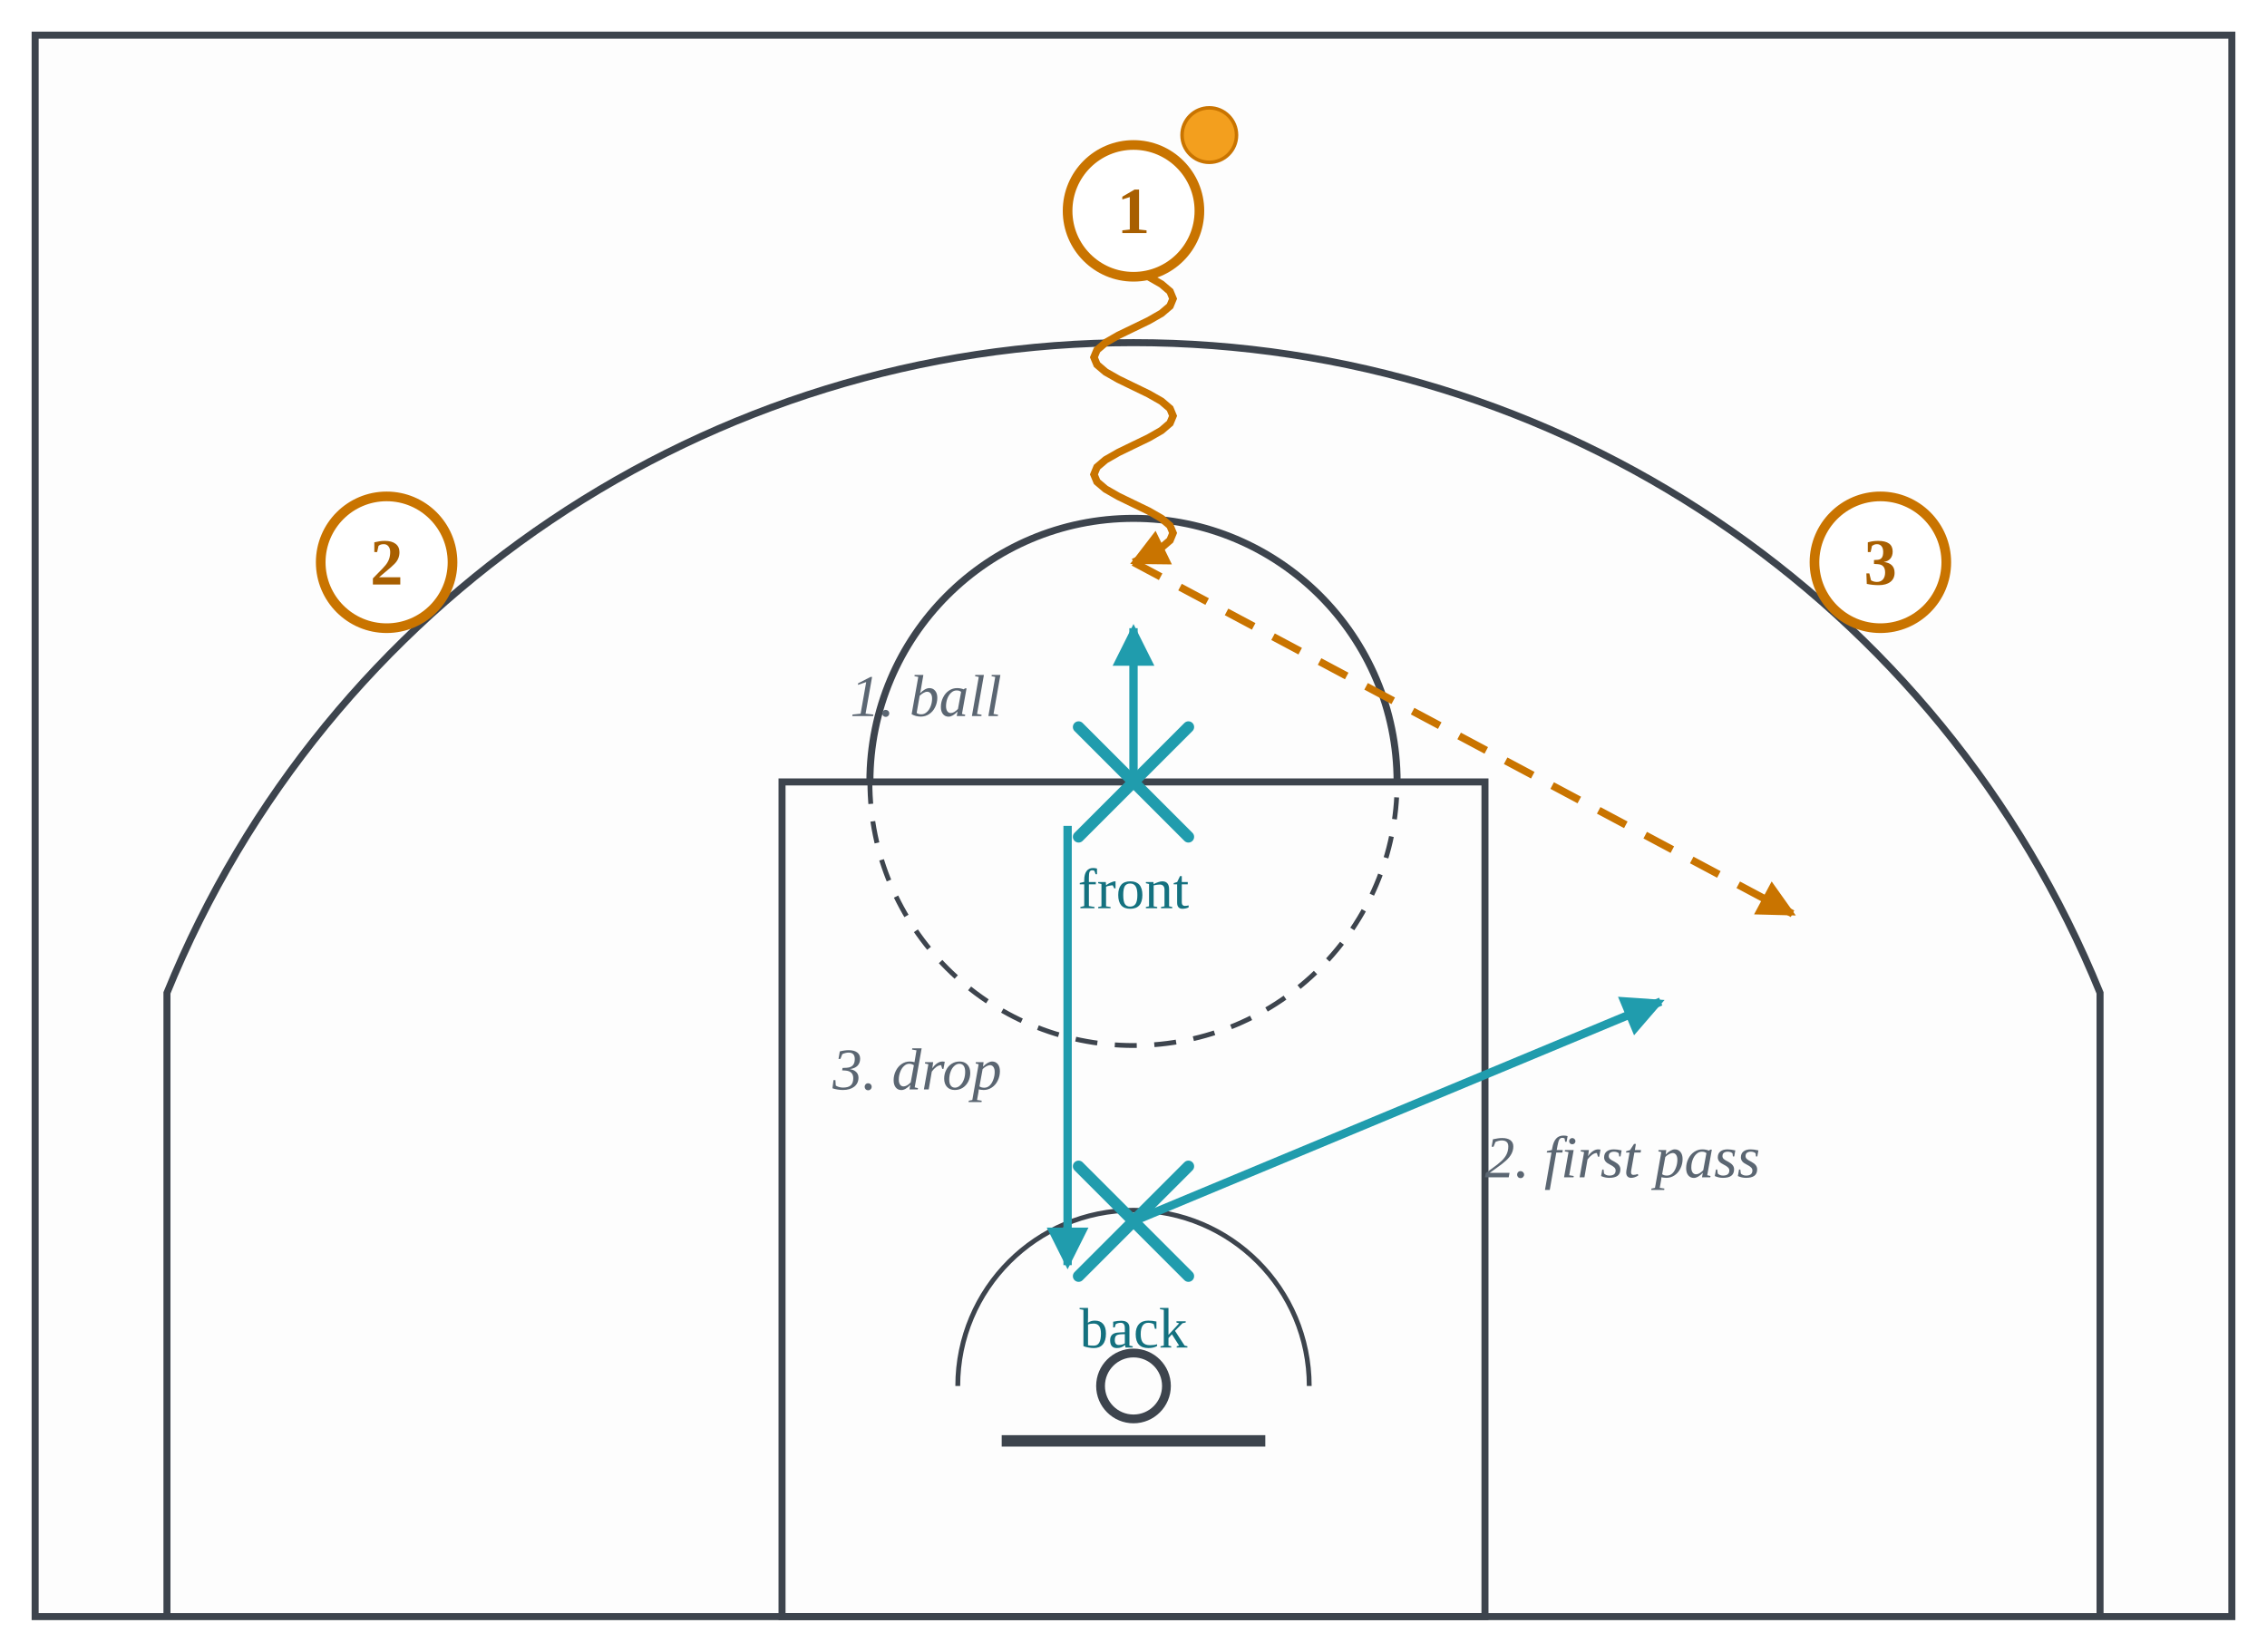
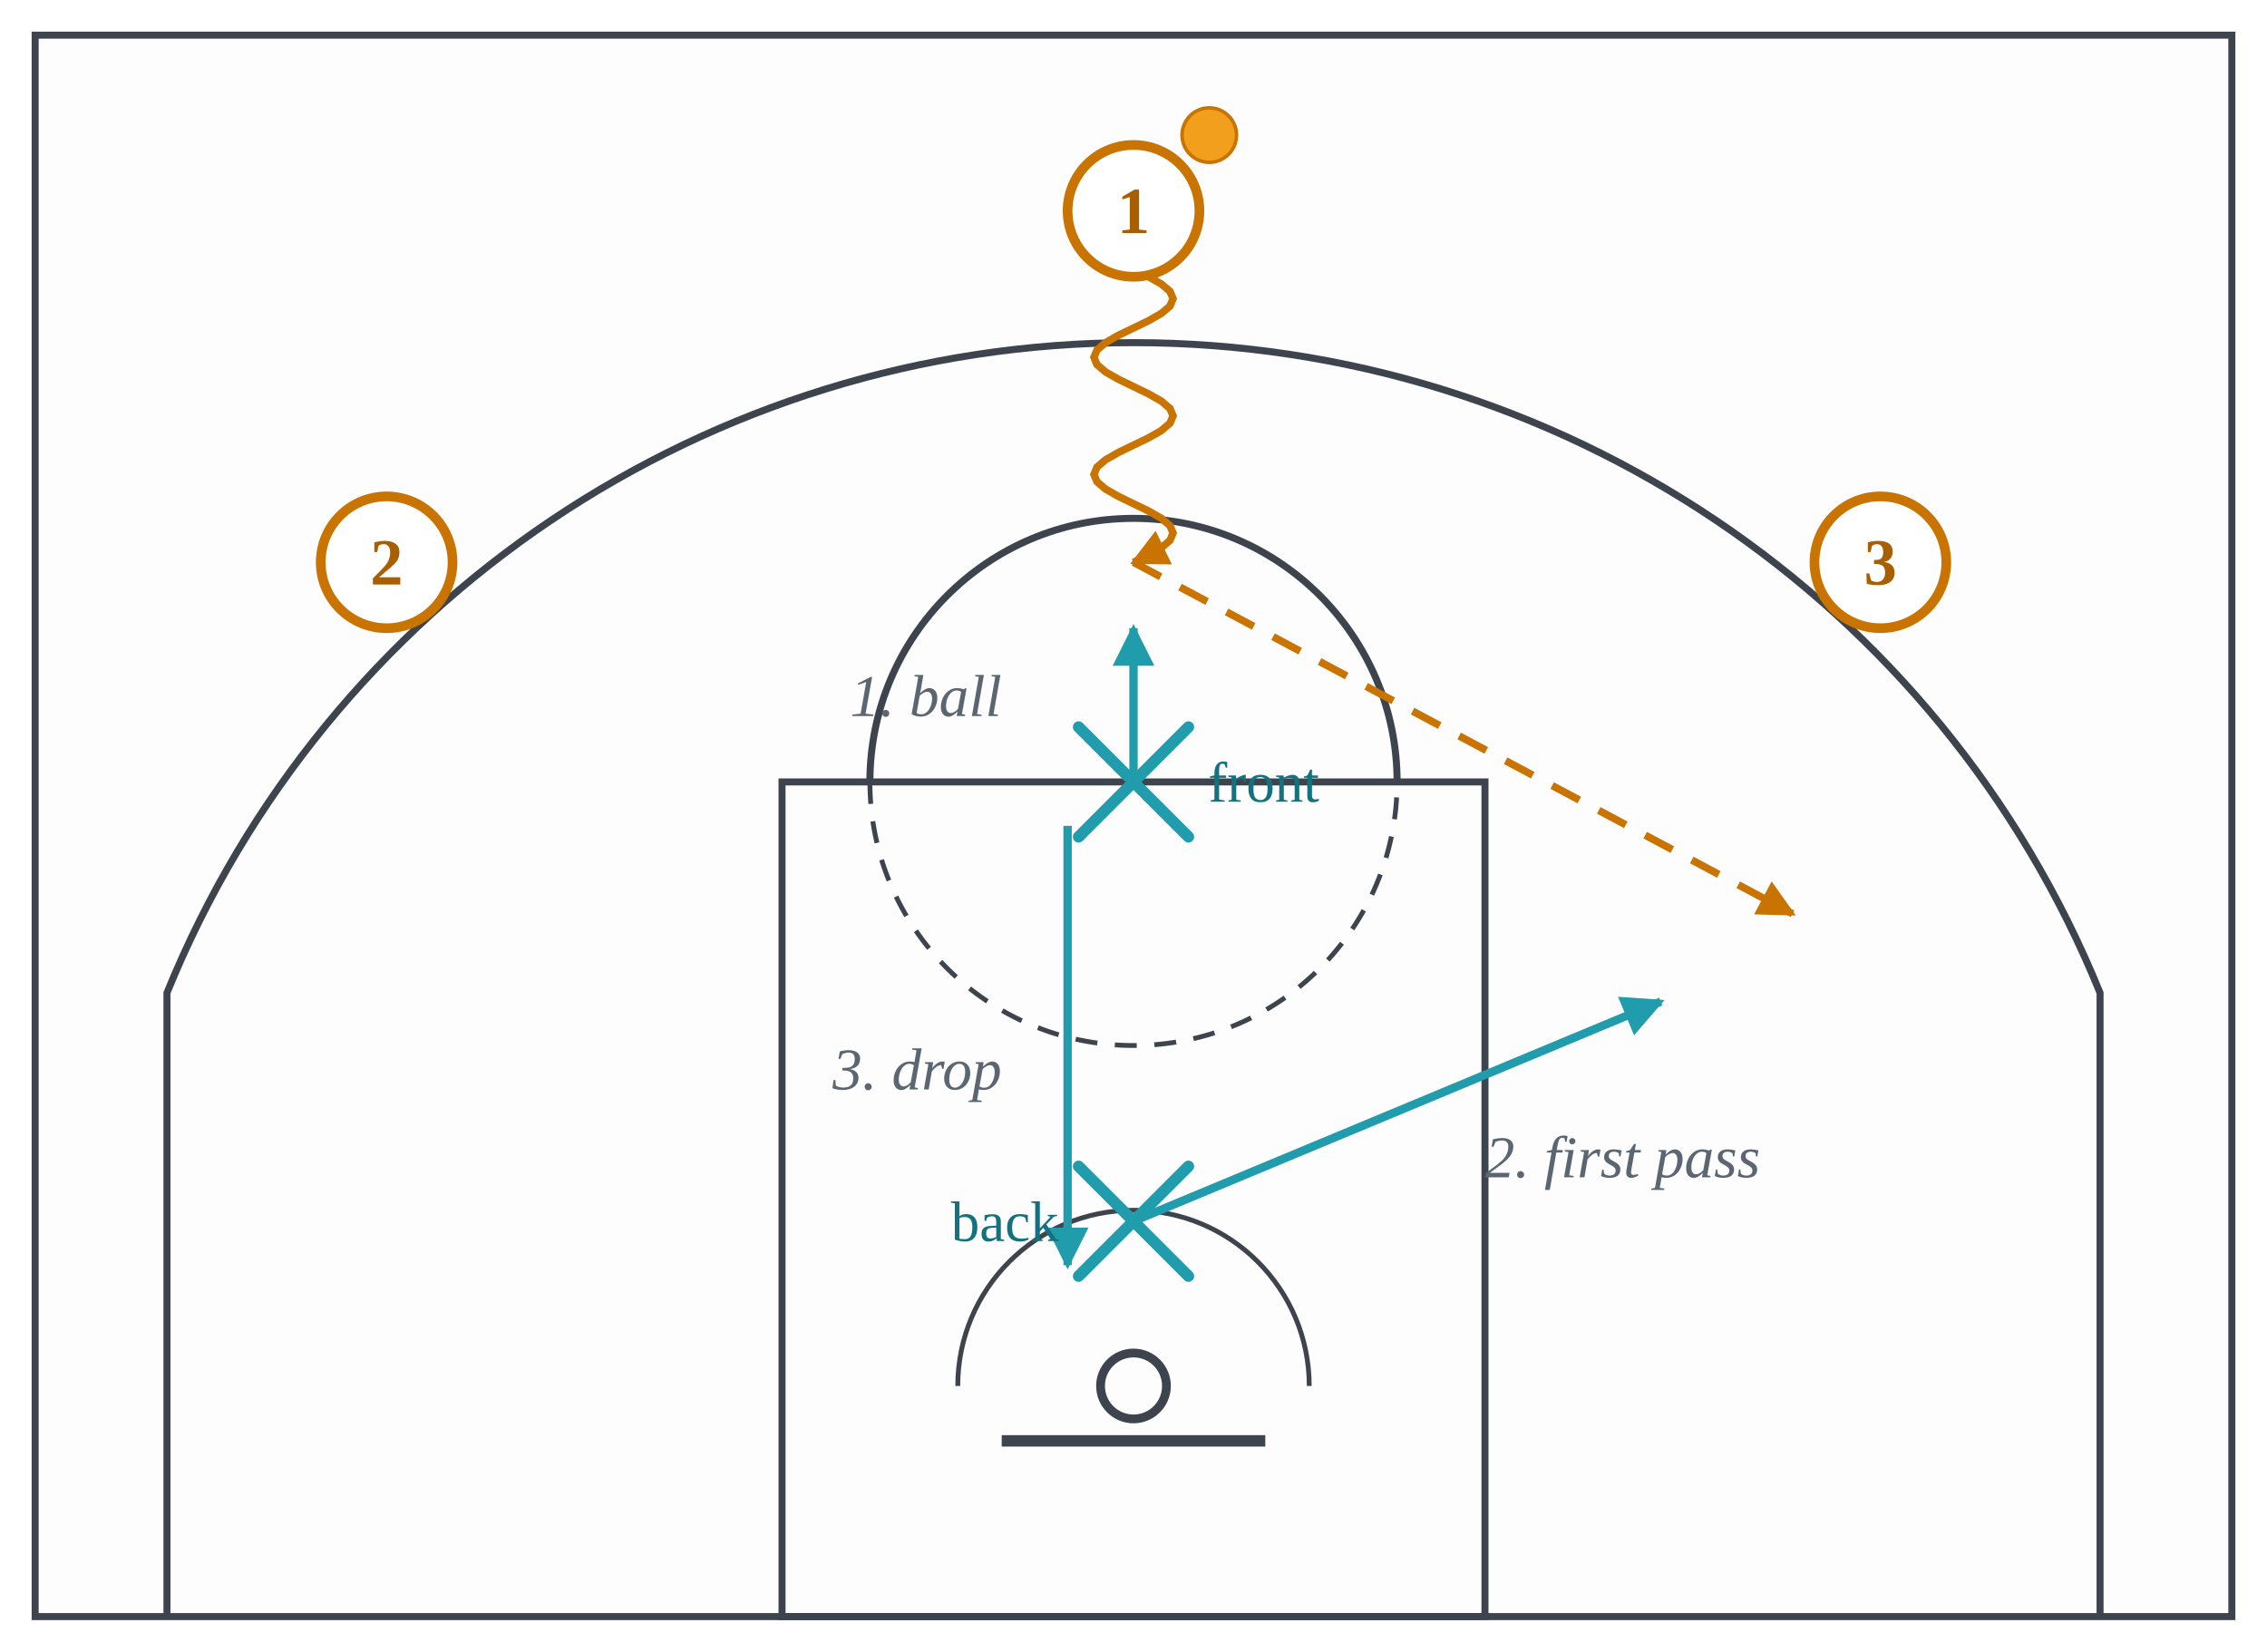
<svg xmlns="http://www.w3.org/2000/svg" viewBox="0 0 516.0 376.0" width="516.0" role="img" aria-label="Two defenders in a line down the middle against three attackers. The front defender steps up to the ball at the free-throw line. When the ball is passed to a wing, the back defender takes the receiver and the front defender drops to the rim." class="hd-court-svg">
  <defs>
    <marker id="hd-arrow-o" viewBox="0 0 10 10" refX="9" refY="5" markerWidth="5" markerHeight="5" orient="auto-start-reverse">
      <path d="M 0 0 L 10 5 L 0 10 z" fill="var(--hd-offense, #C97400)" />
    </marker>
    <marker id="hd-arrow-d" viewBox="0 0 10 10" refX="9" refY="5" markerWidth="5" markerHeight="5" orient="auto-start-reverse">
      <path d="M 0 0 L 10 5 L 0 10 z" fill="var(--hd-defense, #209CAD)" />
    </marker>
  </defs>
  <rect x="8.0" y="8.0" width="500.0" height="360.0" fill="var(--court-floor, #fdfdfd)" stroke="var(--court-line, #3d444d)" stroke-width="1.6" />
  <path d="M 38.0 368.0 L 38.0 226.02 A 237.5 237.5 0 0 1 478.0 226.02 L 478.0 368.0" stroke="var(--court-line, #3d444d)" fill="none" stroke-width="1.6" />
  <rect x="178.0" y="178.0" width="160.0" height="190.0" stroke="var(--court-line, #3d444d)" fill="none" stroke-width="1.6" />
  <path d="M 198.0 178.0 A 60.0 60.0 0 0 1 318.0 178.0" stroke="var(--court-line, #3d444d)" fill="none" stroke-width="1.6" />
  <path d="M 198.0 178.0 A 60.0 60.0 0 0 0 318.0 178.0" stroke="var(--court-line, #3d444d)" fill="none" stroke-width="1.1" stroke-dasharray="5 4" />
  <path d="M 218.0 315.5 A 40.0 40.0 0 0 1 298.0 315.5" stroke="var(--court-line, #3d444d)" fill="none" stroke-width="1.1" />
  <line x1="228.0" y1="328.0" x2="288.0" y2="328.0" stroke="var(--court-line, #3d444d)" stroke-width="2.6" />
  <circle cx="258.0" cy="315.5" r="7.5" stroke="var(--court-line, #3d444d)" fill="none" stroke-width="2" />
  <path d="M 258.0,48.0 L 254.56,49.67 L 251.64,51.33 L 249.69,53.0 L 249.0,54.67 L 249.69,56.33 L 251.64,58.0 L 254.56,59.67 L 258.0,61.33 L 261.44,63.0 L 264.36,64.67 L 266.31,66.33 L 267.0,68.0 L 266.31,69.67 L 264.36,71.33 L 261.44,73.0 L 258.0,74.67 L 254.56,76.33 L 251.64,78.0 L 249.69,79.67 L 249.0,81.33 L 249.69,83.0 L 251.64,84.67 L 254.56,86.33 L 258.0,88.0 L 261.44,89.67 L 264.36,91.33 L 266.31,93.0 L 267.0,94.67 L 266.31,96.33 L 264.36,98.0 L 261.44,99.67 L 258.0,101.33 L 254.56,103.0 L 251.64,104.67 L 249.69,106.33 L 249.0,108.0 L 249.69,109.67 L 251.64,111.33 L 254.56,113.0 L 258.0,114.67 L 261.44,116.33 L 264.36,118.0 L 266.31,119.67 L 267.0,121.33 L 266.31,123.0 L 264.36,124.67 L 261.44,126.33 L 258.0,128.0" stroke="var(--hd-offense, #C97400)" fill="none" marker-end="url(#hd-arrow-o)" stroke-width="1.7" />
  <line x1="258.0" y1="128.0" x2="408.0" y2="208.0" stroke="var(--hd-offense, #C97400)" fill="none" marker-end="url(#hd-arrow-o)" stroke-width="1.7" stroke-dasharray="7 5" />
  <line x1="258.0" y1="178.0" x2="258.0" y2="143.0" stroke="var(--hd-defense, #209CAD)" fill="none" marker-end="url(#hd-arrow-d)" stroke-width="1.9" />
  <line x1="258.0" y1="278.0" x2="378.0" y2="228.0" stroke="var(--hd-defense, #209CAD)" fill="none" marker-end="url(#hd-arrow-d)" stroke-width="1.9" />
  <line x1="243.0" y1="188.0" x2="243.0" y2="288.0" stroke="var(--hd-defense, #209CAD)" fill="none" marker-end="url(#hd-arrow-d)" stroke-width="1.9" />
  <circle cx="258.0" cy="48.0" r="15.0" fill="var(--court-floor, #fff)" stroke="var(--hd-offense, #C97400)" stroke-width="2.2" />
  <text x="258.0" y="48.0" text-anchor="middle" dominant-baseline="central" font-size="15.0" font-weight="600" fill="var(--hd-offense-ink, #A85F00)">1</text>
  <circle cx="275.25" cy="30.75" r="6.2" fill="#F39F1E" stroke="var(--hd-offense, #C97400)" stroke-width="0.8" />
  <circle cx="88.0" cy="128.0" r="15.0" fill="var(--court-floor, #fff)" stroke="var(--hd-offense, #C97400)" stroke-width="2.2" />
  <text x="88.0" y="128.0" text-anchor="middle" dominant-baseline="central" font-size="15.0" font-weight="600" fill="var(--hd-offense-ink, #A85F00)">2</text>
  <circle cx="428.0" cy="128.0" r="15.0" fill="var(--court-floor, #fff)" stroke="var(--hd-offense, #C97400)" stroke-width="2.2" />
  <text x="428.0" y="128.0" text-anchor="middle" dominant-baseline="central" font-size="15.0" font-weight="600" fill="var(--hd-offense-ink, #A85F00)">3</text>
  <line x1="245.5" y1="165.5" x2="270.5" y2="190.5" stroke="var(--hd-defense, #209CAD)" stroke-width="2.6" stroke-linecap="round" />
  <line x1="245.5" y1="190.5" x2="270.5" y2="165.5" stroke="var(--hd-defense, #209CAD)" stroke-width="2.6" stroke-linecap="round" />
-   <text x="258.0" y="206.75" text-anchor="middle" font-size="13.0" fill="var(--hd-defense-ink, #14717F)">front</text>
+   <text x="275.0" y="182.5" text-anchor="start" font-size="13.0" fill="var(--hd-defense-ink, #14717F)">front</text>
  <line x1="245.5" y1="265.5" x2="270.5" y2="290.5" stroke="var(--hd-defense, #209CAD)" stroke-width="2.6" stroke-linecap="round" />
  <line x1="245.5" y1="290.5" x2="270.5" y2="265.5" stroke="var(--hd-defense, #209CAD)" stroke-width="2.6" stroke-linecap="round" />
-   <text x="258.0" y="306.75" text-anchor="middle" font-size="13.0" fill="var(--hd-defense-ink, #14717F)">back</text>
+   <text x="241.0" y="282.5" text-anchor="end" font-size="13.0" fill="var(--hd-defense-ink, #14717F)">back</text>
  <text x="228.0" y="163.0" text-anchor="end" font-size="13.5" font-style="italic" fill="var(--hd-muted, #5b6672)">1. ball</text>
  <text x="338.0" y="268.0" text-anchor="start" font-size="13.5" font-style="italic" fill="var(--hd-muted, #5b6672)">2. first pass</text>
  <text x="228.0" y="248.0" text-anchor="end" font-size="13.5" font-style="italic" fill="var(--hd-muted, #5b6672)">3. drop</text>
</svg>
